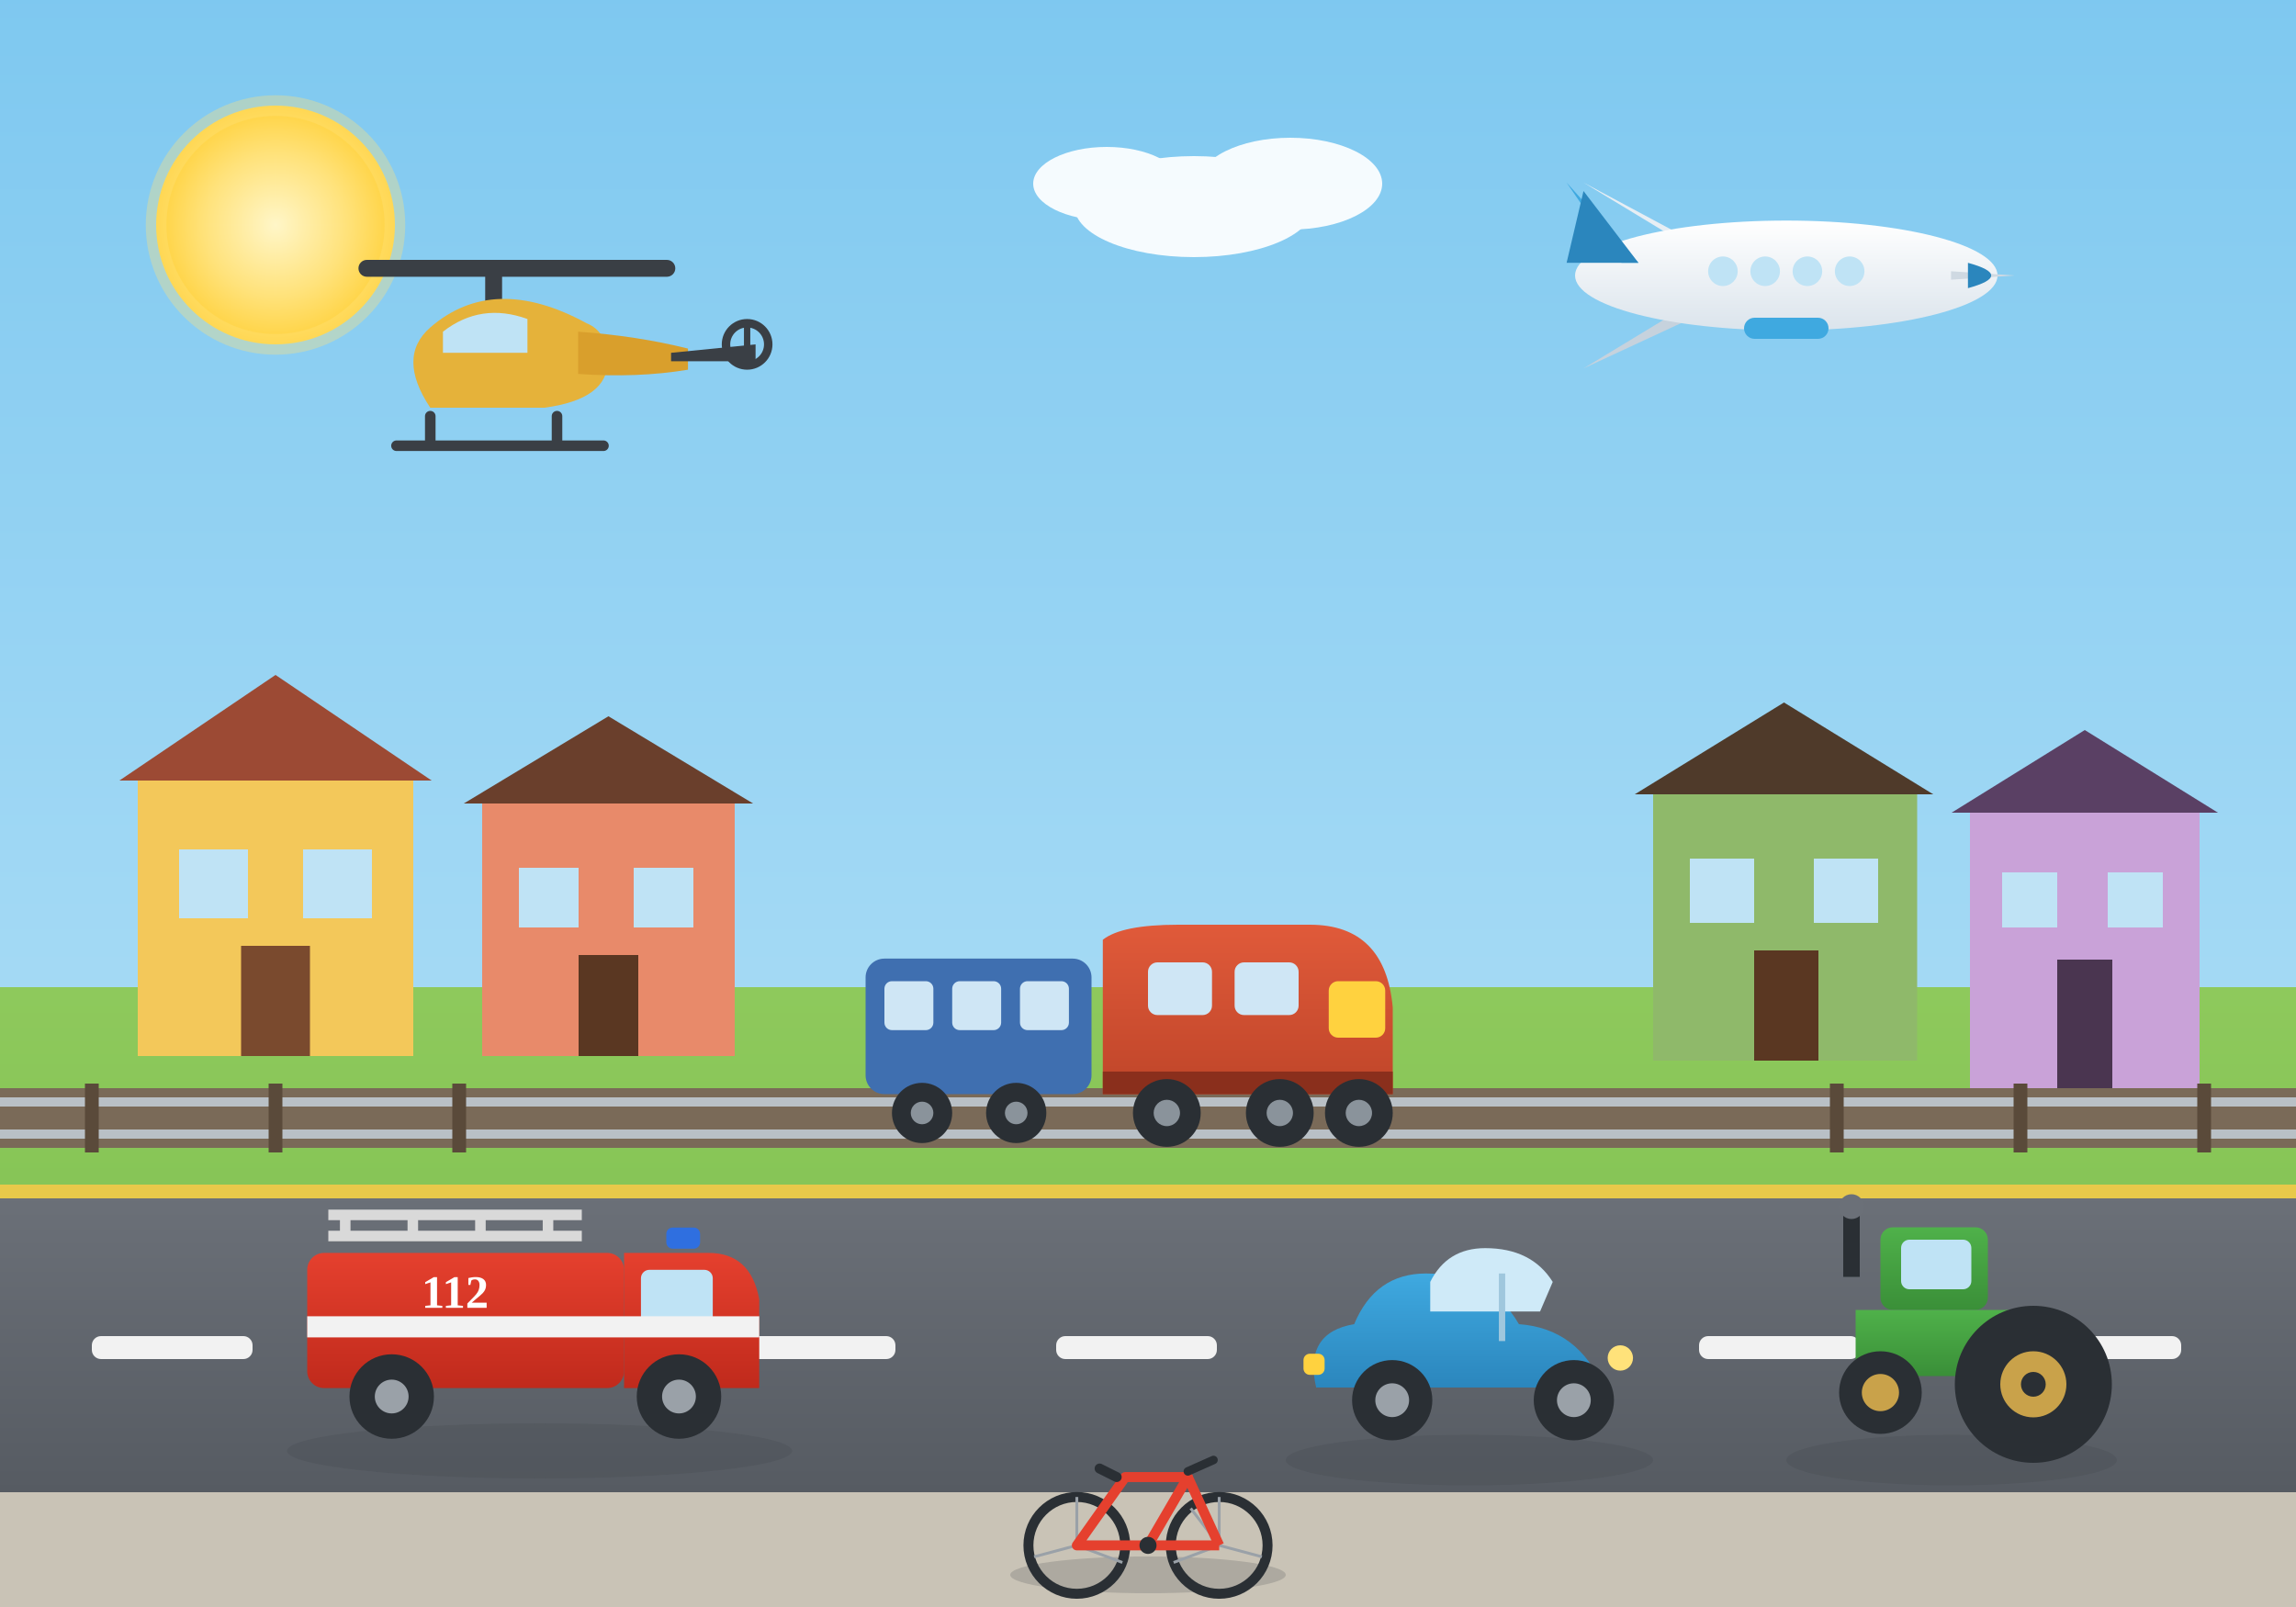
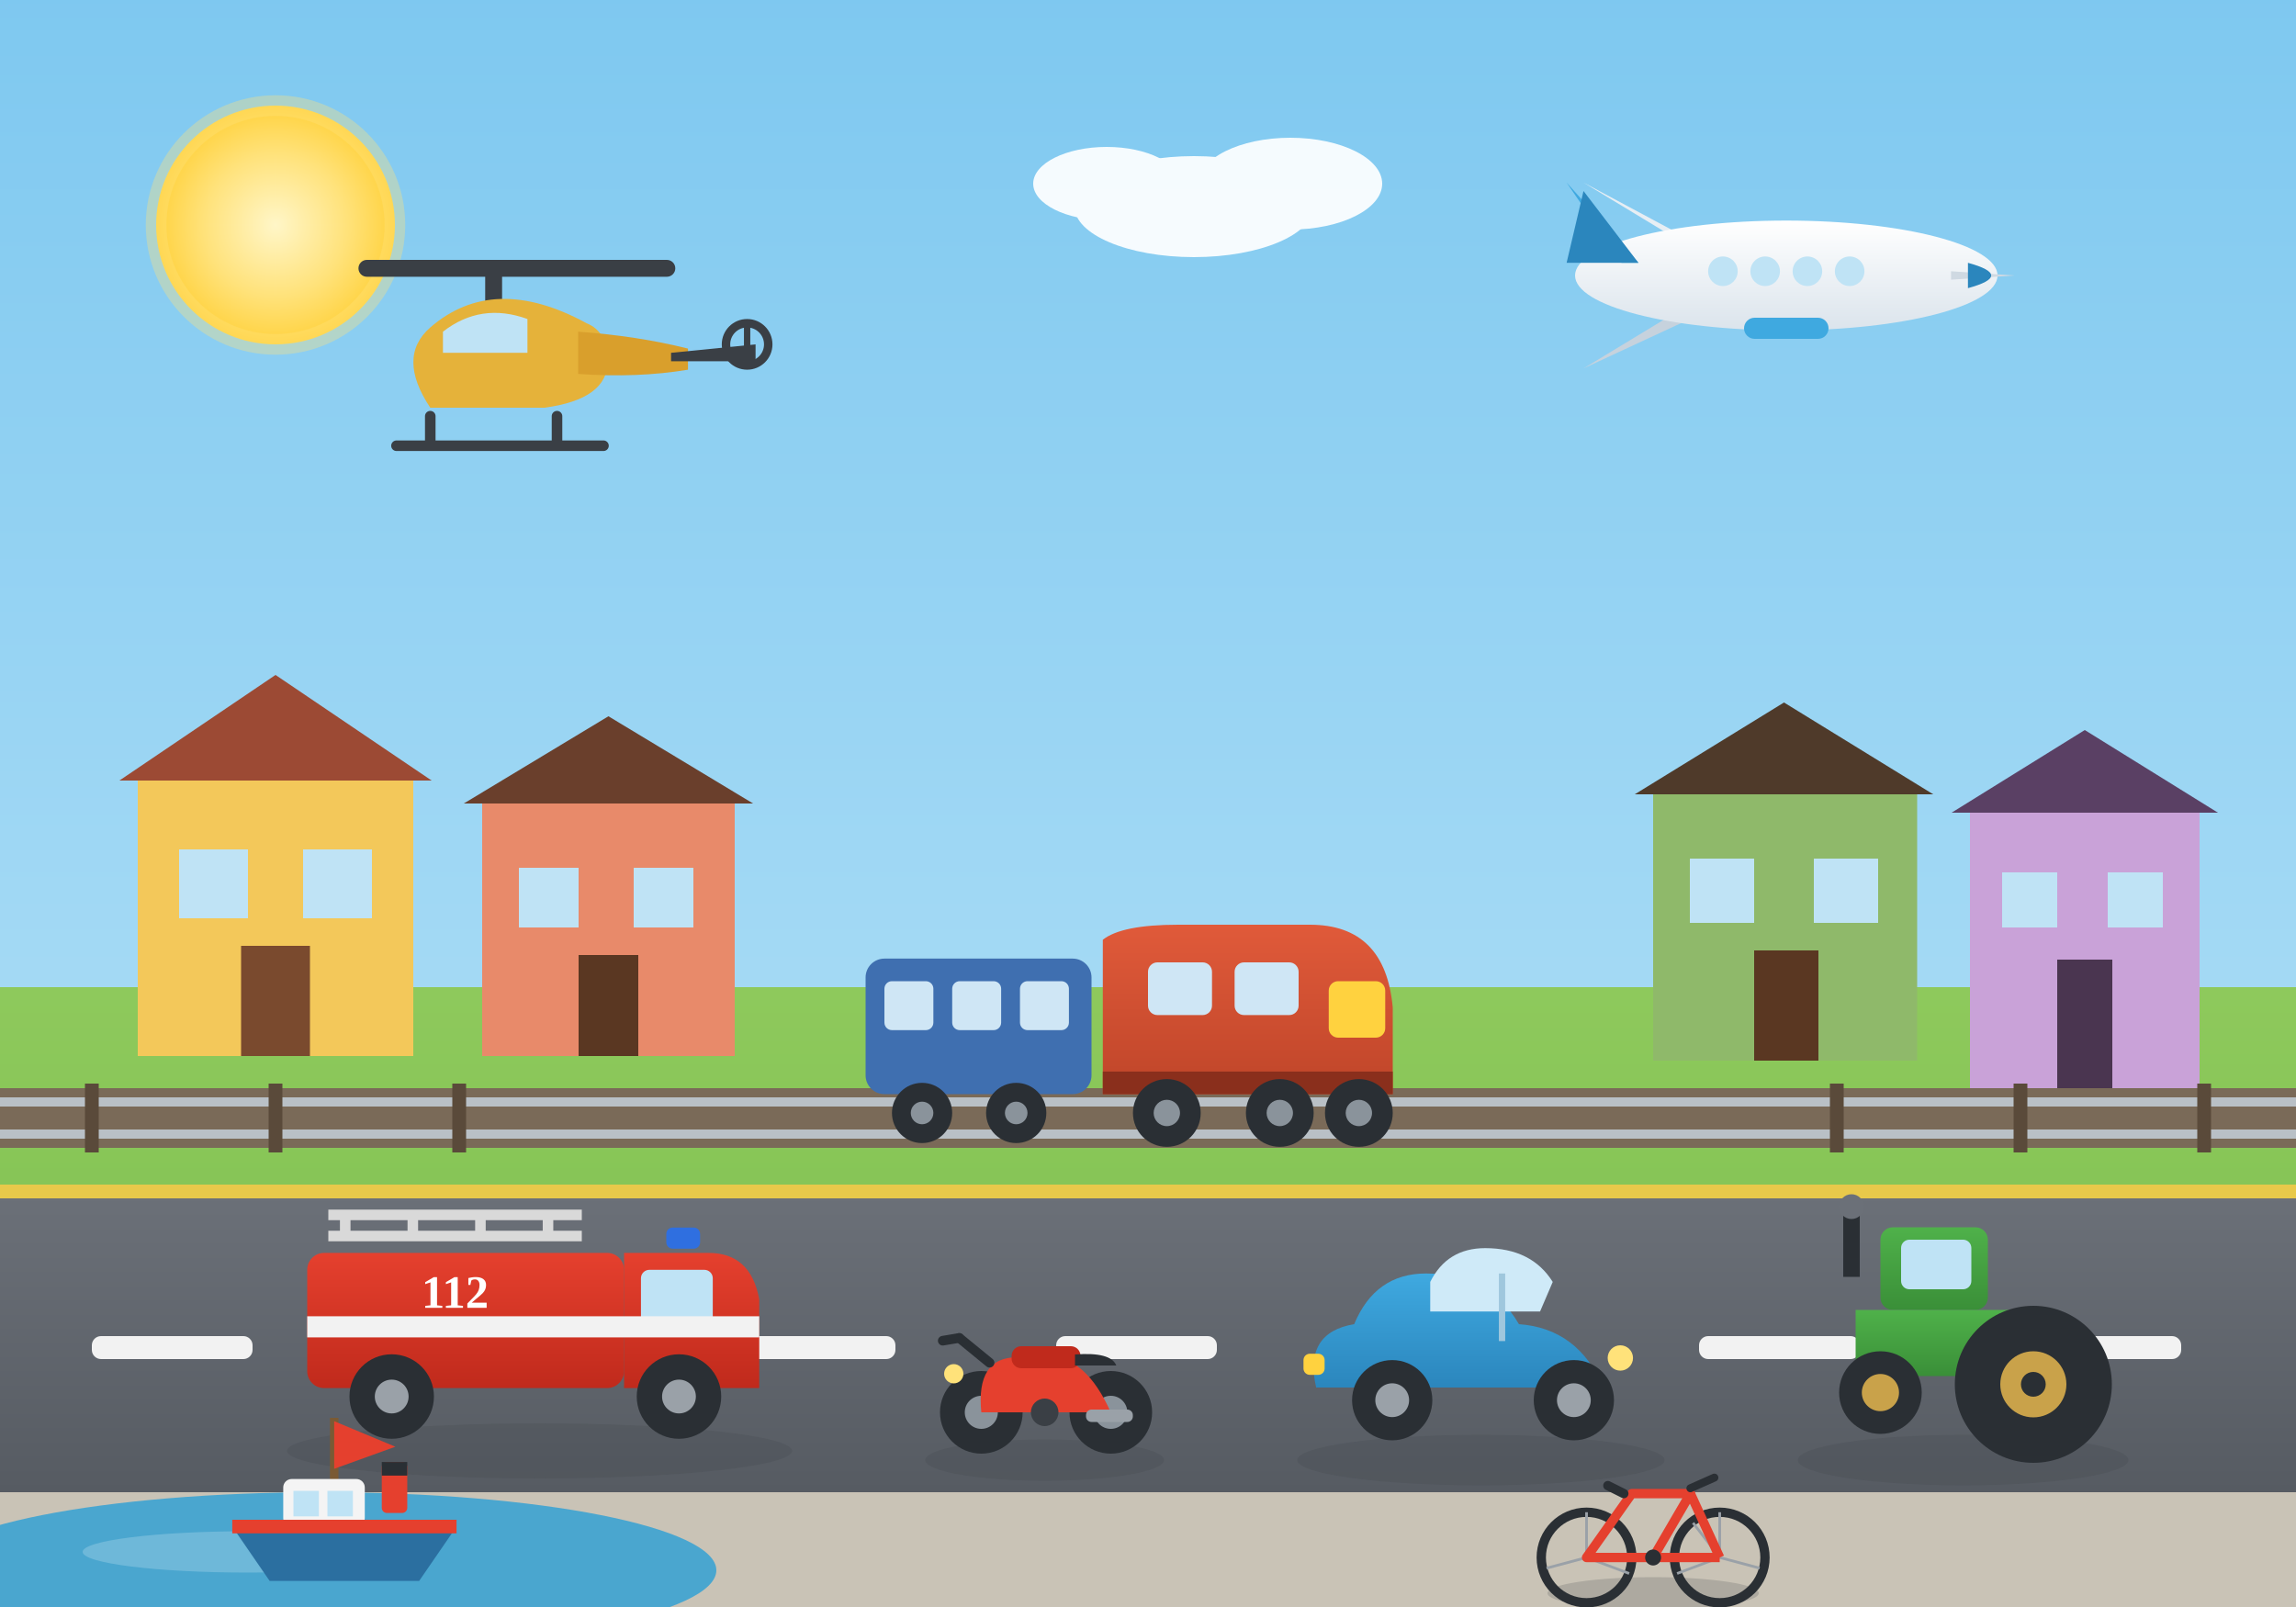
<svg xmlns="http://www.w3.org/2000/svg" viewBox="0 0 1000 700" role="img" aria-label="Straat met voertuigen">
  <defs>
    <style>.hit{fill:transparent;}.animal-node{cursor:pointer;}</style>
    <linearGradient id="vskyG" x1="0" y1="0" x2="0" y2="1">
      <stop offset="0" stop-color="#7ec8f0" />
      <stop offset="0.7" stop-color="#a9dcf5" />
      <stop offset="1" stop-color="#dff2fb" />
    </linearGradient>
    <radialGradient id="vsunG" cx="0.5" cy="0.5" r="0.5">
      <stop offset="0" stop-color="#fff6c8" />
      <stop offset="0.6" stop-color="#ffe27a" />
      <stop offset="1" stop-color="#ffd23f" />
    </radialGradient>
    <linearGradient id="grassG" x1="0" y1="0" x2="0" y2="1">
      <stop offset="0" stop-color="#8ec95c" />
      <stop offset="1" stop-color="#77bd4b" />
    </linearGradient>
    <linearGradient id="roadG" x1="0" y1="0" x2="0" y2="1">
      <stop offset="0" stop-color="#6b7078" />
      <stop offset="1" stop-color="#565b62" />
    </linearGradient>
    <linearGradient id="fireG" x1="0" y1="0" x2="0" y2="1">
      <stop offset="0" stop-color="#e5402e" />
      <stop offset="1" stop-color="#c02a1c" />
    </linearGradient>
    <linearGradient id="carG" x1="0" y1="0" x2="0" y2="1">
      <stop offset="0" stop-color="#3fa9e0" />
      <stop offset="1" stop-color="#2b86bd" />
    </linearGradient>
    <linearGradient id="tracG" x1="0" y1="0" x2="0" y2="1">
      <stop offset="0" stop-color="#4fb14a" />
      <stop offset="1" stop-color="#3a8f38" />
    </linearGradient>
    <linearGradient id="trainG" x1="0" y1="0" x2="0" y2="1">
      <stop offset="0" stop-color="#e05a3a" />
      <stop offset="1" stop-color="#bf4529" />
    </linearGradient>
    <linearGradient id="planeG" x1="0" y1="0" x2="0" y2="1">
      <stop offset="0" stop-color="#ffffff" />
      <stop offset="1" stop-color="#dbe4ec" />
    </linearGradient>
  </defs>
  <rect x="0" y="0" width="1000" height="700" fill="url(#vskyG)" />
  <circle cx="120" cy="98" r="52" fill="url(#vsunG)" />
  <circle cx="120" cy="98" r="52" fill="none" stroke="#ffe27a" stroke-width="9" opacity="0.35" />
  <g fill="#ffffff" opacity="0.92">
    <ellipse cx="520" cy="90" rx="52" ry="22" />
    <ellipse cx="562" cy="80" rx="40" ry="20" />
    <ellipse cx="482" cy="80" rx="32" ry="16" />
  </g>
  <rect x="0" y="430" width="1000" height="270" fill="url(#grassG)" />
  <g>
    <g transform="translate(60,300)">
      <rect x="0" y="40" width="120" height="120" fill="#f3c85a" />
      <path d="M-8,40 L60,-6 L128,40 Z" fill="#9c4a34" />
      <rect x="18" y="70" width="30" height="30" fill="#bfe3f5" />
      <rect x="72" y="70" width="30" height="30" fill="#bfe3f5" />
      <rect x="45" y="112" width="30" height="48" fill="#7a4a2e" />
    </g>
    <g transform="translate(210,320)">
      <rect x="0" y="30" width="110" height="110" fill="#e88a6a" />
      <path d="M-8,30 L55,-8 L118,30 Z" fill="#6a3f2c" />
      <rect x="16" y="58" width="26" height="26" fill="#bfe3f5" />
      <rect x="66" y="58" width="26" height="26" fill="#bfe3f5" />
      <rect x="42" y="96" width="26" height="44" fill="#5a3722" />
    </g>
    <g transform="translate(720,312)">
      <rect x="0" y="34" width="115" height="116" fill="#8fb96a" />
      <path d="M-8,34 L57,-6 L122,34 Z" fill="#4f3a2a" />
      <rect x="16" y="62" width="28" height="28" fill="#bfe3f5" />
      <rect x="70" y="62" width="28" height="28" fill="#bfe3f5" />
      <rect x="44" y="102" width="28" height="48" fill="#5a3722" />
    </g>
    <g transform="translate(858,326)">
      <rect x="0" y="28" width="100" height="122" fill="#c9a2d8" />
      <path d="M-8,28 L50,-8 L108,28 Z" fill="#5a4064" />
      <rect x="14" y="54" width="24" height="24" fill="#bfe3f5" />
      <rect x="60" y="54" width="24" height="24" fill="#bfe3f5" />
      <rect x="38" y="92" width="24" height="58" fill="#4a3550" />
    </g>
  </g>
  <g>
    <rect x="0" y="474" width="1000" height="26" fill="#7a6a58" />
    <line x1="0" y1="480" x2="1000" y2="480" stroke="#b9c0c6" stroke-width="4" />
    <line x1="0" y1="494" x2="1000" y2="494" stroke="#b9c0c6" stroke-width="4" />
    <g stroke="#5a4a3a" stroke-width="6">
      <line x1="40" y1="472" x2="40" y2="502" />
      <line x1="120" y1="472" x2="120" y2="502" />
      <line x1="200" y1="472" x2="200" y2="502" />
      <line x1="800" y1="472" x2="800" y2="502" />
      <line x1="880" y1="472" x2="880" y2="502" />
      <line x1="960" y1="472" x2="960" y2="502" />
    </g>
  </g>
  <rect x="0" y="520" width="1000" height="130" fill="url(#roadG)" />
  <rect x="0" y="516" width="1000" height="6" fill="#e8c94a" />
  <g fill="#f2f2f2">
    <rect x="40" y="582" width="70" height="10" rx="4" />
    <rect x="180" y="582" width="70" height="10" rx="4" />
    <rect x="320" y="582" width="70" height="10" rx="4" />
    <rect x="460" y="582" width="70" height="10" rx="4" />
    <rect x="600" y="582" width="70" height="10" rx="4" />
    <rect x="740" y="582" width="70" height="10" rx="4" />
    <rect x="880" y="582" width="70" height="10" rx="4" />
  </g>
  <rect x="0" y="650" width="1000" height="50" fill="#c9c3b6" />
+   <g>
+     <ellipse cx="140" cy="684" rx="172" ry="34" fill="#4aa6cf" />
+     <ellipse cx="108" cy="676" rx="72" ry="9" fill="#ffffff" opacity="0.20" />
+   </g>
  <g fill="#3a3f45" opacity="0.20">
    <ellipse cx="235" cy="632" rx="110" ry="12" />
-     <ellipse cx="640" cy="636" rx="80" ry="11" />
-     <ellipse cx="850" cy="636" rx="72" ry="11" />
-     <ellipse cx="500" cy="686" rx="60" ry="8" />
+     <ellipse cx="645" cy="636" rx="80" ry="11" />
+     <ellipse cx="855" cy="636" rx="72" ry="11" />
+     <ellipse cx="455" cy="636" rx="52" ry="9" />
+     <ellipse cx="720" cy="694" rx="46" ry="7" />
  </g>
  <g transform="translate(778,120) scale(0.92)">
    <g class="animal-node" data-key="vliegtuig" role="button" aria-label="Vliegtuig" tabindex="0">
      <rect class="hit" x="-110" y="-56" width="220" height="120" />
      <path d="M-30,4 L-96,44 L-40,18 Z" fill="#c6d2dd" />
      <path d="M-30,-4 L-96,-44 L-40,-14 Z" fill="#e7eef4" />
      <ellipse cx="0" cy="0" rx="100" ry="26" fill="url(#planeG)" />
      <path d="M78,-2 q30,2 30,2 q0,0 -30,2 z" fill="#cfd9e2" />
      <path d="M-70,-6 L-104,-44 L-78,-6 Z" fill="#3fa9e0" />
      <path d="M-96,-40 L-70,-6 L-104,-6 Z" fill="#2b86bd" />
      <g fill="#bfe3f5">
        <circle cx="30" cy="-2" r="7" />
        <circle cx="10" cy="-2" r="7" />
        <circle cx="-10" cy="-2" r="7" />
        <circle cx="-30" cy="-2" r="7" />
      </g>
      <path d="M86,-6 q22,6 0,12 z" fill="#2b86bd" />
      <rect x="-20" y="20" width="40" height="10" rx="5" fill="#3fa9e0" />
    </g>
  </g>
  <g transform="translate(215,150) scale(0.92)">
    <g class="animal-node" data-key="helikopter" role="button" aria-label="Helikopter" tabindex="0">
      <rect class="hit" x="-70" y="-54" width="176" height="118" />
      <rect x="-64" y="-40" width="150" height="8" rx="4" fill="#3a3f45" />
      <rect x="-4" y="-40" width="8" height="20" fill="#3a3f45" />
      <path d="M-30,-8 q30,-26 74,-2 q10,4 10,18 q0,18 -30,22 l-54,0 q-16,-24 0,-38z" fill="#e5b23a" />
      <path d="M40,-6 q28,2 52,8 l0,10 q-24,4 -52,2 z" fill="#d99f2c" />
      <path d="M84,4 l40,-4 l0,8 l-40,0 z" fill="#3a3f45" />
      <circle cx="120" cy="0" r="10" fill="none" stroke="#3a3f45" stroke-width="4" />
      <line x1="120" y1="-10" x2="120" y2="10" stroke="#3a3f45" stroke-width="3" />
      <path d="M-24,-6 q18,-14 40,-6 l0,16 l-40,0 z" fill="#bfe3f5" />
      <g stroke="#3a3f45" stroke-width="5" stroke-linecap="round">
        <line x1="-30" y1="34" x2="-30" y2="46" />
        <line x1="30" y1="34" x2="30" y2="46" />
        <line x1="-46" y1="48" x2="52" y2="48" />
      </g>
    </g>
  </g>
  <g transform="translate(500,452) scale(0.82)">
    <g class="animal-node" data-key="trein" role="button" aria-label="Trein" tabindex="0">
      <rect class="hit" x="-150" y="-60" width="300" height="120" />
      <rect x="-150" y="-42" width="120" height="72" rx="10" fill="#3f6fb0" />
      <rect x="-140" y="-30" width="26" height="26" rx="4" fill="#cfe6f5" />
      <rect x="-104" y="-30" width="26" height="26" rx="4" fill="#cfe6f5" />
      <rect x="-68" y="-30" width="26" height="26" rx="4" fill="#cfe6f5" />
      <path d="M-24,-52 q10,-8 40,-8 l70,0 q40,0 44,44 l0,46 l-154,0 z" fill="url(#trainG)" />
      <rect x="0" y="-40" width="34" height="28" rx="5" fill="#cfe6f5" />
      <rect x="46" y="-40" width="34" height="28" rx="5" fill="#cfe6f5" />
      <rect x="96" y="-30" width="30" height="30" rx="5" fill="#ffd23f" />
      <rect x="-24" y="18" width="154" height="12" fill="#8a2f1c" />
      <g fill="#2a2f34">
        <circle cx="-120" cy="40" r="16" />
        <circle cx="-70" cy="40" r="16" />
        <circle cx="10" cy="40" r="18" />
        <circle cx="70" cy="40" r="18" />
        <circle cx="112" cy="40" r="18" />
      </g>
      <g fill="#8a939b">
        <circle cx="-120" cy="40" r="6" />
        <circle cx="-70" cy="40" r="6" />
        <circle cx="10" cy="40" r="7" />
        <circle cx="70" cy="40" r="7" />
        <circle cx="112" cy="40" r="7" />
      </g>
    </g>
  </g>
  <g transform="translate(235,566) scale(0.92)">
    <g class="animal-node" data-key="brandweer" role="button" aria-label="Brandweer" tabindex="0">
      <rect class="hit" x="-120" y="-64" width="240" height="130" />
      <rect x="-110" y="-22" width="150" height="64" rx="8" fill="url(#fireG)" />
      <path d="M40,-22 l40,0 q20,0 24,22 l0,42 l-64,0 z" fill="url(#fireG)" />
      <rect x="48" y="-14" width="34" height="26" rx="4" fill="#bfe3f5" />
      <rect x="-110" y="8" width="214" height="10" fill="#f2f2f2" />
      <g stroke="#d9d9d9" stroke-width="5">
        <line x1="-100" y1="-30" x2="20" y2="-30" />
        <line x1="-100" y1="-40" x2="20" y2="-40" />
        <line x1="-92" y1="-42" x2="-92" y2="-28" />
        <line x1="-60" y1="-42" x2="-60" y2="-28" />
        <line x1="-28" y1="-42" x2="-28" y2="-28" />
        <line x1="4" y1="-42" x2="4" y2="-28" />
      </g>
      <rect x="60" y="-34" width="16" height="10" rx="3" fill="#2f6fe0" />
      <text x="-40" y="4" font-family="Baloo 2, sans-serif" font-size="22" font-weight="800" fill="#ffffff" text-anchor="middle">112</text>
      <g fill="#2a2f34">
        <circle cx="-70" cy="46" r="20" />
        <circle cx="66" cy="46" r="20" />
      </g>
      <g fill="#9aa1a8">
        <circle cx="-70" cy="46" r="8" />
        <circle cx="66" cy="46" r="8" />
      </g>
    </g>
  </g>
  <g transform="translate(645,586) scale(0.92)">
    <g class="animal-node" data-key="auto" role="button" aria-label="Auto" tabindex="0">
      <rect class="hit" x="-92" y="-56" width="184" height="118" />
      <path d="M-78,20 q-6,-26 18,-30 q10,-24 34,-24 q30,0 44,24 q28,2 40,30 z" fill="url(#carG)" />
      <path d="M-24,-30 q8,-16 26,-16 q22,0 32,16 l-6,14 l-52,0 z" fill="#cfeaf8" />
      <line x1="10" y1="-34" x2="10" y2="-2" stroke="#9fc7dd" stroke-width="3" />
      <circle cx="66" cy="6" r="6" fill="#ffe27a" />
      <rect x="-84" y="4" width="10" height="10" rx="3" fill="#ffd23f" />
      <g fill="#2a2f34">
        <circle cx="-42" cy="26" r="19" />
        <circle cx="44" cy="26" r="19" />
      </g>
      <g fill="#9aa1a8">
        <circle cx="-42" cy="26" r="8" />
        <circle cx="44" cy="26" r="8" />
      </g>
    </g>
  </g>
  <g transform="translate(855,576) scale(0.9)">
    <g class="animal-node" data-key="traktor" role="button" aria-label="Traktor" tabindex="0">
      <rect class="hit" x="-80" y="-70" width="164" height="140" />
      <rect x="-58" y="-52" width="8" height="30" fill="#2a2f34" />
      <circle cx="-54" cy="-56" r="6" fill="#6b7078" />
      <rect x="-40" y="-46" width="52" height="40" rx="6" fill="url(#tracG)" />
      <rect x="-30" y="-40" width="34" height="24" rx="4" fill="#bfe3f5" />
      <path d="M-52,-6 l84,0 q16,0 16,22 l0,10 l-100,0 z" fill="url(#tracG)" />
      <circle cx="48" cy="12" r="8" fill="#ffe27a" />
      <circle cx="-40" cy="34" r="20" fill="#2a2f34" />
      <circle cx="-40" cy="34" r="9" fill="#c9a24a" />
      <circle cx="34" cy="30" r="38" fill="#2a2f34" />
      <circle cx="34" cy="30" r="16" fill="#c9a24a" />
      <circle cx="34" cy="30" r="6" fill="#2a2f34" />
    </g>
  </g>
-   <g transform="translate(500,662) scale(0.62)">
+   <g transform="translate(720,668) scale(0.58)">
    <g class="animal-node" data-key="fiets" role="button" aria-label="Fiets" tabindex="0">
      <rect class="hit" x="-80" y="-70" width="160" height="120" />
      <circle cx="-50" cy="18" r="34" fill="none" stroke="#2a2f34" stroke-width="7" />
      <circle cx="50" cy="18" r="34" fill="none" stroke="#2a2f34" stroke-width="7" />
      <g stroke="#9aa1a8" stroke-width="2">
        <line x1="-50" y1="18" x2="-50" y2="-16" />
        <line x1="-50" y1="18" x2="-18" y2="30" />
        <line x1="-50" y1="18" x2="-80" y2="26" />
        <line x1="-50" y1="18" x2="-30" y2="-8" />
        <line x1="50" y1="18" x2="50" y2="-16" />
        <line x1="50" y1="18" x2="18" y2="30" />
        <line x1="50" y1="18" x2="80" y2="26" />
        <line x1="50" y1="18" x2="30" y2="-8" />
      </g>
      <path d="M-50,18 L0,18 L28,-30 L-16,-30 Z" fill="none" stroke="#e5402e" stroke-width="7" stroke-linejoin="round" />
      <line x1="0" y1="18" x2="50" y2="18" stroke="#e5402e" stroke-width="7" />
      <line x1="28" y1="-30" x2="50" y2="18" stroke="#e5402e" stroke-width="7" />
      <line x1="28" y1="-34" x2="46" y2="-42" stroke="#2a2f34" stroke-width="6" stroke-linecap="round" />
      <path d="M-22,-30 l-12,-6" stroke="#2a2f34" stroke-width="7" stroke-linecap="round" />
      <circle cx="0" cy="18" r="6" fill="#2a2f34" />
    </g>
  </g>
+   <g transform="translate(455,602) scale(0.6)">
+     <g class="animal-node" data-key="motor" role="button" aria-label="Motor" tabindex="0">
+       <rect class="hit" x="-82" y="-64" width="164" height="122" />
+       <circle cx="-46" cy="22" r="30" fill="#2a2f34" />
+       <circle cx="-46" cy="22" r="12" fill="#8a939b" />
+       <circle cx="48" cy="22" r="30" fill="#2a2f34" />
+       <circle cx="48" cy="22" r="12" fill="#8a939b" />
+       <path d="M-46,22 q-4,-40 26,-40 l24,0 q26,0 44,40 z" fill="#e5402e" />
+       <rect x="-24" y="-26" width="50" height="16" rx="7" fill="#c02a1c" />
+       <path d="M22,-20 q26,-2 30,8 l-30,0 z" fill="#2a2f34" />
+       <line x1="-40" y1="-14" x2="-62" y2="-32" stroke="#2a2f34" stroke-width="7" stroke-linecap="round" />
+       <line x1="-62" y1="-32" x2="-74" y2="-30" stroke="#2a2f34" stroke-width="7" stroke-linecap="round" />
+       <circle cx="-66" cy="-6" r="7" fill="#ffe27a" />
+       <rect x="30" y="20" width="34" height="9" rx="4" fill="#9aa1a8" />
+       <circle cx="0" cy="22" r="10" fill="#3a3f45" />
+     </g>
+   </g>
+   <g transform="translate(150,662) scale(0.74)">
+     <g class="animal-node" data-key="boot" role="button" aria-label="Boot" tabindex="0">
+       <rect class="hit" x="-82" y="-72" width="164" height="124" />
+       <line x1="-6" y1="-8" x2="-6" y2="-60" stroke="#7a5a34" stroke-width="5" />
+       <path d="M-6,-58 l36,15 l-36,13 z" fill="#e5402e" />
+       <rect x="-36" y="-24" width="48" height="28" rx="5" fill="#f4f4f4" />
+       <rect x="-30" y="-17" width="15" height="15" fill="#bfe3f5" />
+       <rect x="-10" y="-17" width="15" height="15" fill="#bfe3f5" />
+       <rect x="22" y="-34" width="15" height="30" rx="3" fill="#e5402e" />
+       <rect x="22" y="-34" width="15" height="8" fill="#2a2f34" />
+       <path d="M-66,4 l132,0 l-22,32 l-88,0 z" fill="#2b6fa0" />
+       <rect x="-66" y="0" width="132" height="8" fill="#e5402e" />
+     </g>
+   </g>
</svg>
